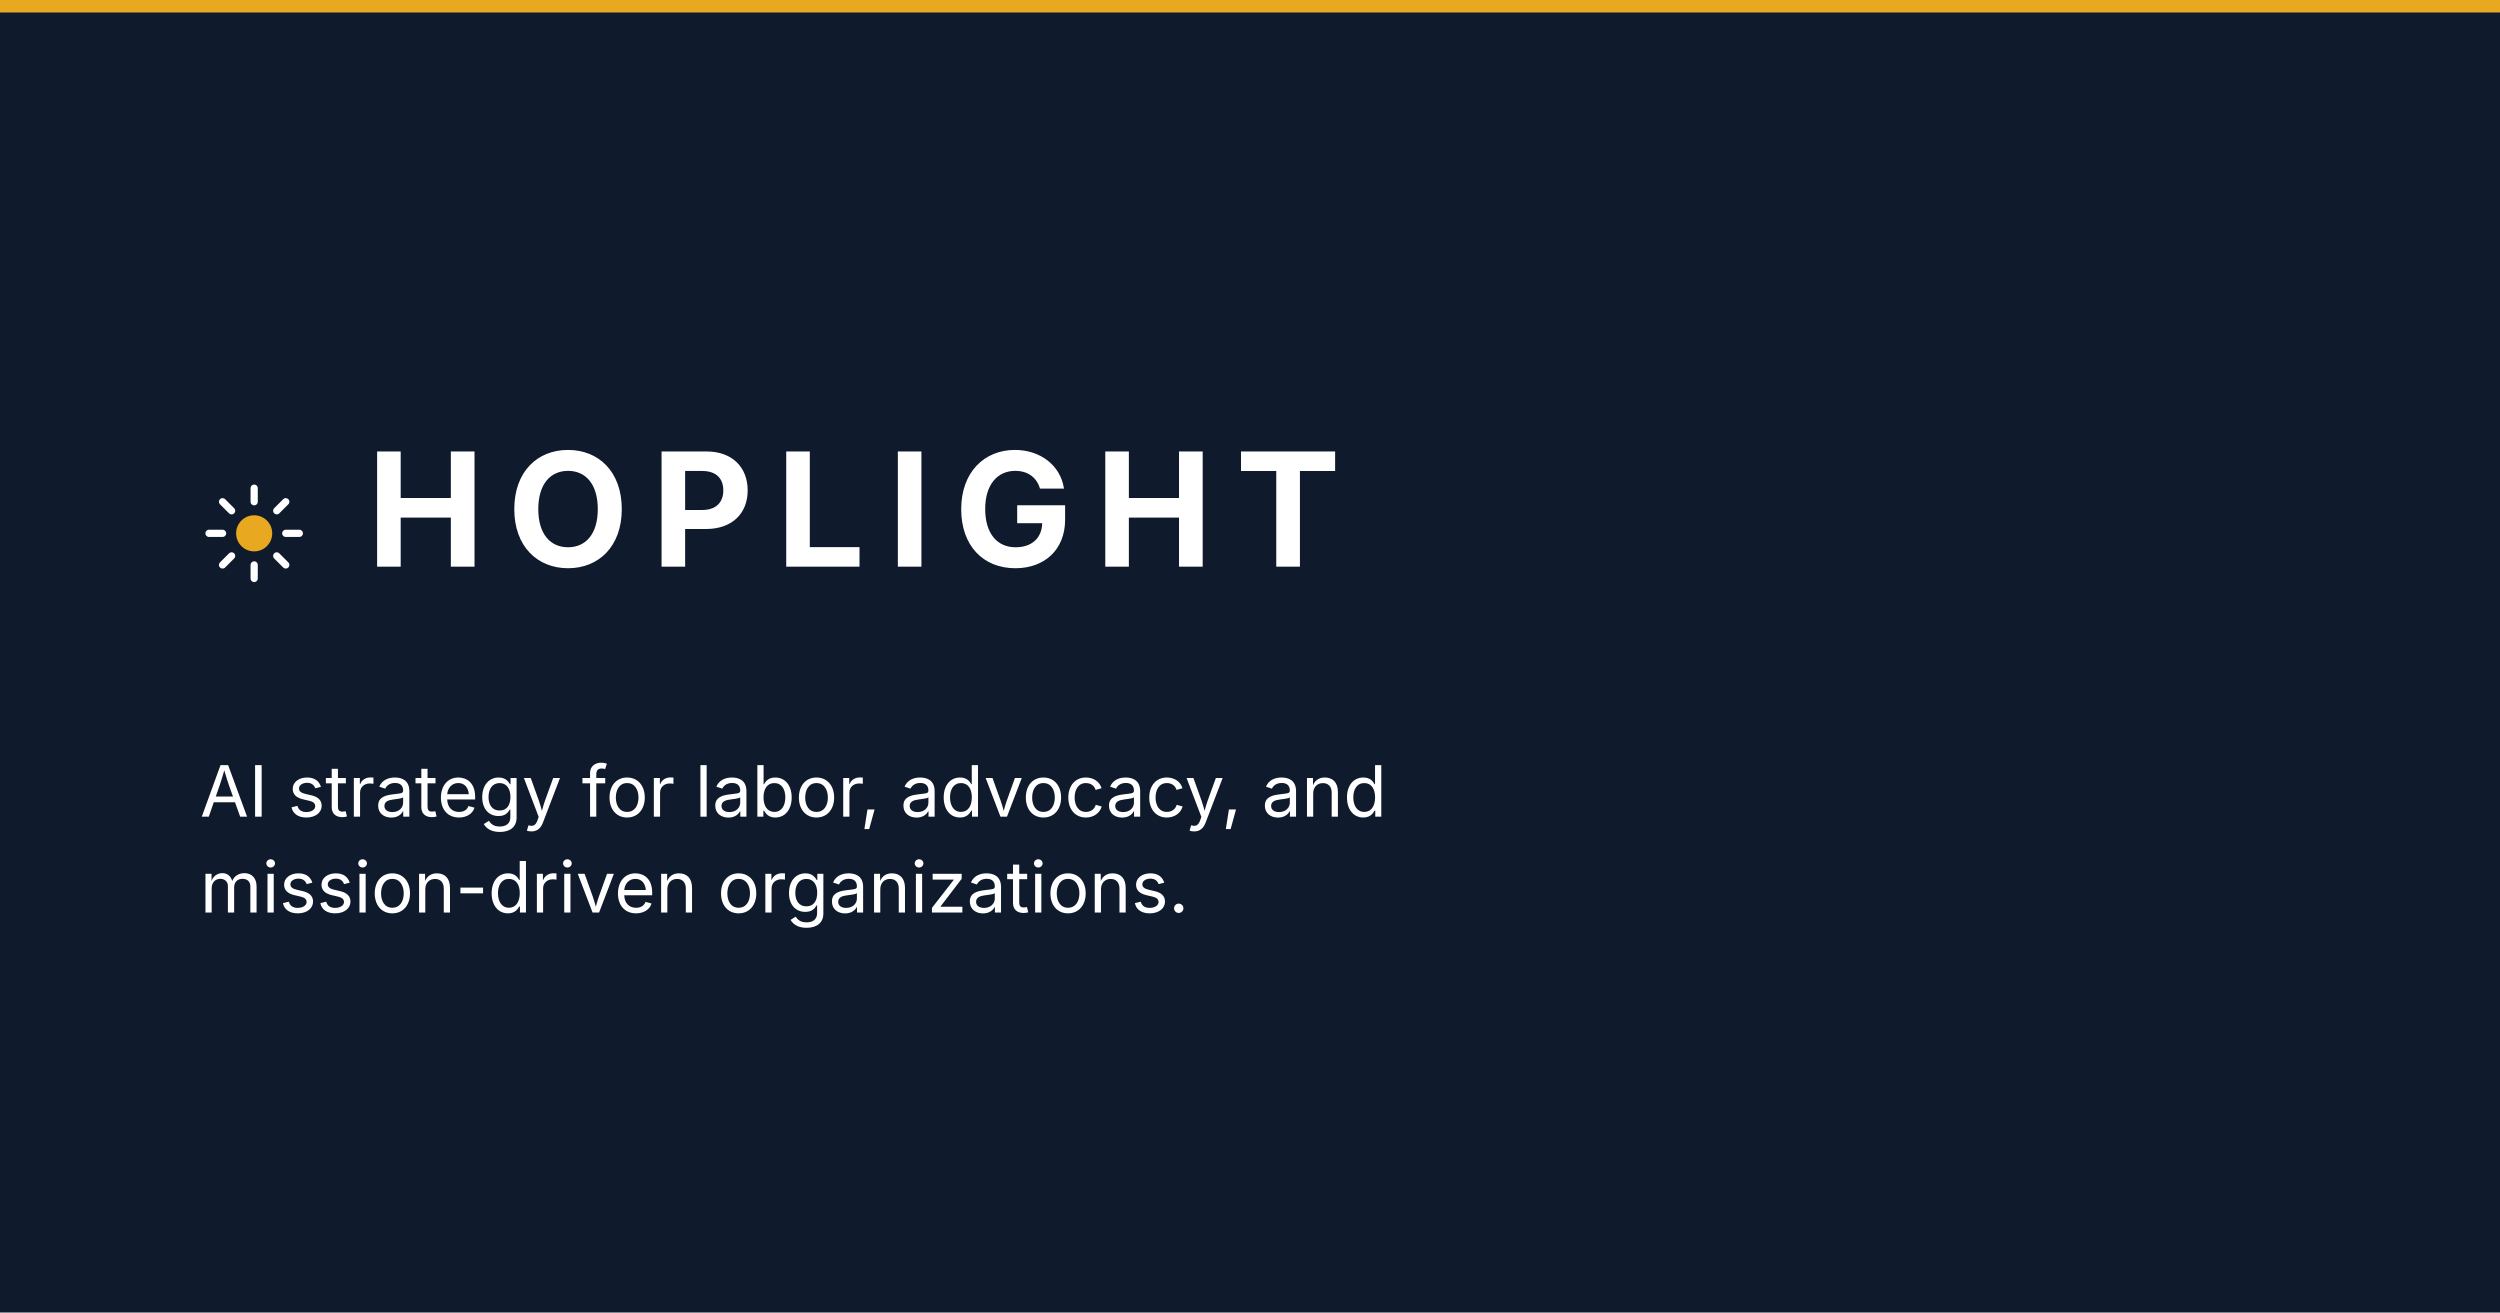
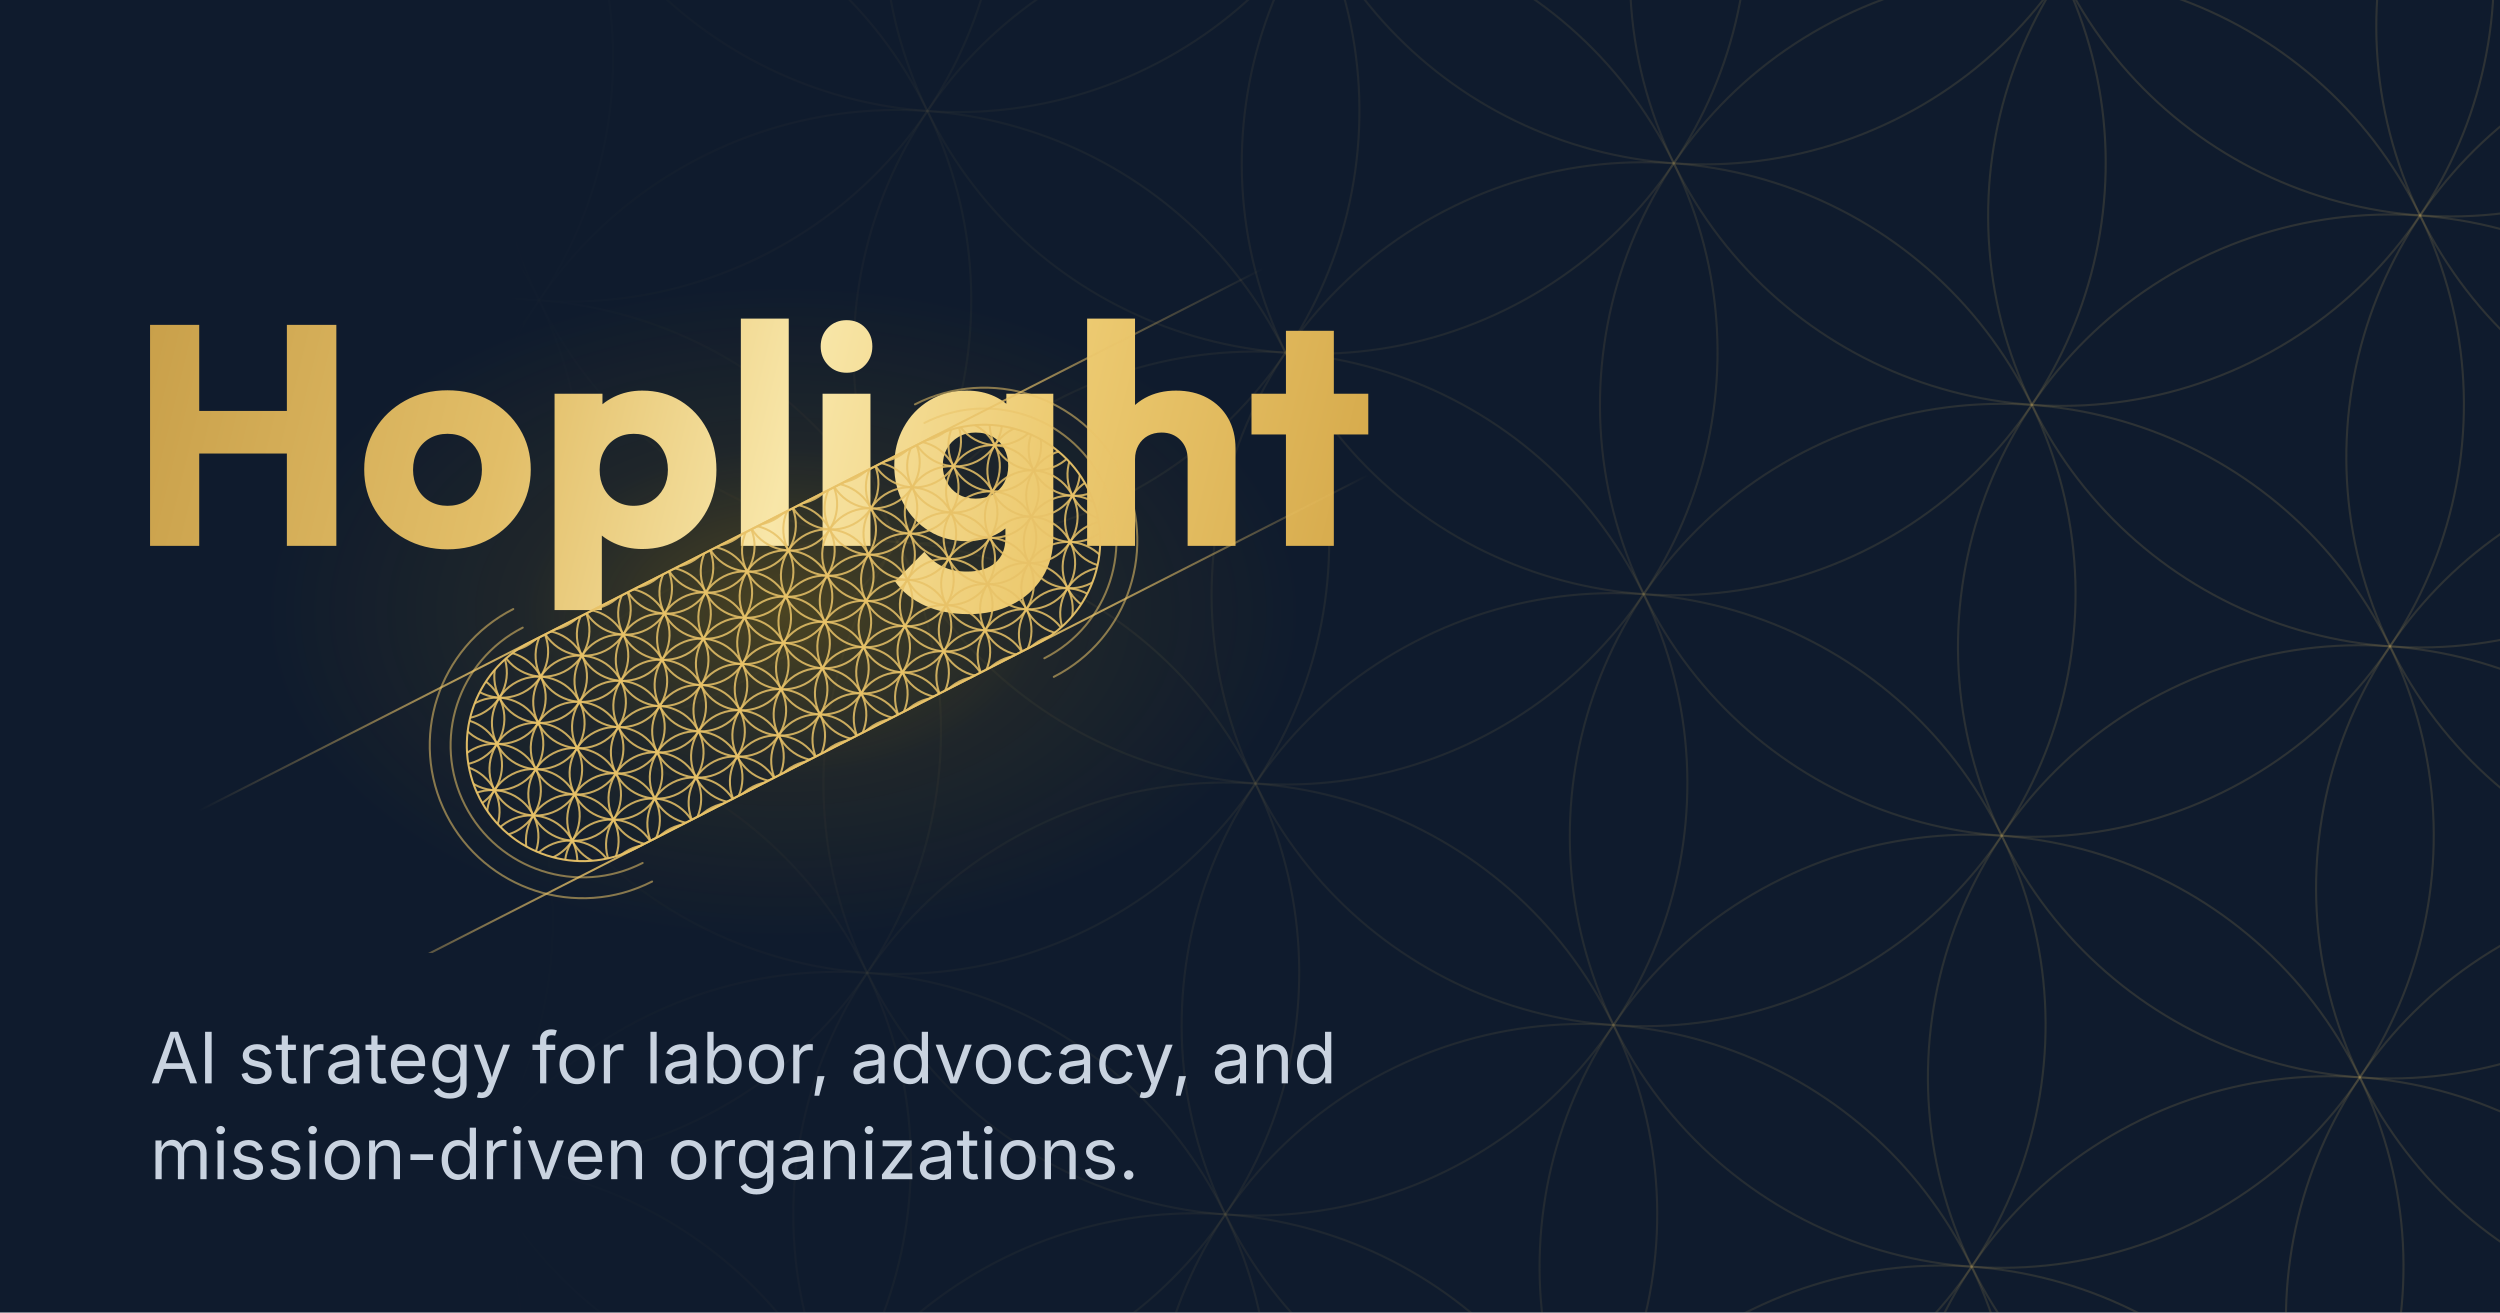
- <svg xmlns="http://www.w3.org/2000/svg" viewBox="0 0 1200 630" role="img" aria-label="Hoplight">
+ <svg xmlns="http://www.w3.org/2000/svg" viewBox="0 0 1200 630" width="1200" height="630" role="img" aria-label="Hoplight: AI strategy for labor, advocacy, and mission-driven organizations.">
+   <defs>
+     <linearGradient id="og-field-fade-g" x1="1" y1="0" x2="0" y2="0">
+       <stop offset="0.15" stop-color="#FFFFFF" />
+       <stop offset="0.8" stop-color="#FFFFFF" stop-opacity="0" />
+     </linearGradient>
+     <mask id="og-field-fade" maskUnits="userSpaceOnUse" x="0" y="0" width="1200" height="630">
+       <rect width="1200" height="630" fill="url(#og-field-fade-g)" />
+     </mask>
+   </defs>
  <rect width="1200" height="630" fill="#0F1B2D" />
-   <rect x="0" y="0" width="1200" height="6" fill="#E8A820" />
-   <g transform="translate(96, 250)">
-     <g transform="translate(0,-20) scale(2.1667)">
-       <circle cx="12" cy="12" r="4" fill="#E8A820" />
-       <path d="M12 2v3M12 19v3M2 12h3M19 12h3M5 5l2 2M17 17l2 2M19 5l-2 2M7 17l-2 2" fill="none" stroke="#FFFFFF" stroke-width="1.6" stroke-linecap="round" />
+   <g fill="none" stroke="rgba(232,194,104,0.14)" stroke-width="1" mask="url(#og-field-fade)">
+     <g transform="translate(602.6 376.1) rotate(-26)">
+       <circle cx="-1451.3" cy="-1436.4" r="207.3" />
+       <circle cx="-1244.0" cy="-1436.4" r="207.3" />
+       <circle cx="-1036.7" cy="-1436.4" r="207.3" />
+       <circle cx="-829.3" cy="-1436.4" r="207.3" />
+       <circle cx="-622.0" cy="-1436.4" r="207.3" />
+       <circle cx="-414.7" cy="-1436.4" r="207.3" />
+       <circle cx="-207.3" cy="-1436.4" r="207.3" />
+       <circle cx="0.0" cy="-1436.4" r="207.3" />
+       <circle cx="207.3" cy="-1436.4" r="207.3" />
+       <circle cx="414.7" cy="-1436.4" r="207.3" />
+       <circle cx="622.0" cy="-1436.4" r="207.3" />
+       <circle cx="829.3" cy="-1436.4" r="207.3" />
+       <circle cx="1036.7" cy="-1436.4" r="207.3" />
+       <circle cx="1244.0" cy="-1436.4" r="207.3" />
+       <circle cx="1451.3" cy="-1436.4" r="207.3" />
+       <circle cx="-1347.7" cy="-1256.9" r="207.3" />
+       <circle cx="-1140.3" cy="-1256.9" r="207.3" />
+       <circle cx="-933.0" cy="-1256.9" r="207.3" />
+       <circle cx="-725.7" cy="-1256.9" r="207.3" />
+       <circle cx="-518.3" cy="-1256.9" r="207.3" />
+       <circle cx="-311.0" cy="-1256.9" r="207.3" />
+       <circle cx="-103.7" cy="-1256.9" r="207.3" />
+       <circle cx="103.7" cy="-1256.9" r="207.3" />
+       <circle cx="311.0" cy="-1256.9" r="207.3" />
+       <circle cx="518.3" cy="-1256.9" r="207.3" />
+       <circle cx="725.7" cy="-1256.9" r="207.3" />
+       <circle cx="933.0" cy="-1256.9" r="207.3" />
+       <circle cx="1140.3" cy="-1256.9" r="207.3" />
+       <circle cx="1347.7" cy="-1256.9" r="207.3" />
+       <circle cx="1555.0" cy="-1256.9" r="207.3" />
+       <circle cx="-1451.3" cy="-1077.3" r="207.3" />
+       <circle cx="-1244.0" cy="-1077.3" r="207.3" />
+       <circle cx="-1036.7" cy="-1077.3" r="207.3" />
+       <circle cx="-829.3" cy="-1077.3" r="207.3" />
+       <circle cx="-622.0" cy="-1077.3" r="207.3" />
+       <circle cx="-414.7" cy="-1077.3" r="207.3" />
+       <circle cx="-207.3" cy="-1077.3" r="207.3" />
+       <circle cx="0.0" cy="-1077.3" r="207.3" />
+       <circle cx="207.3" cy="-1077.3" r="207.3" />
+       <circle cx="414.7" cy="-1077.3" r="207.3" />
+       <circle cx="622.0" cy="-1077.3" r="207.3" />
+       <circle cx="829.3" cy="-1077.3" r="207.3" />
+       <circle cx="1036.7" cy="-1077.3" r="207.3" />
+       <circle cx="1244.0" cy="-1077.3" r="207.3" />
+       <circle cx="1451.3" cy="-1077.3" r="207.3" />
+       <circle cx="-1347.7" cy="-897.8" r="207.3" />
+       <circle cx="-1140.3" cy="-897.8" r="207.3" />
+       <circle cx="-933.0" cy="-897.8" r="207.3" />
+       <circle cx="-725.7" cy="-897.8" r="207.3" />
+       <circle cx="-518.3" cy="-897.8" r="207.3" />
+       <circle cx="-311.0" cy="-897.8" r="207.3" />
+       <circle cx="-103.7" cy="-897.8" r="207.3" />
+       <circle cx="103.7" cy="-897.8" r="207.3" />
+       <circle cx="311.0" cy="-897.8" r="207.3" />
+       <circle cx="518.3" cy="-897.8" r="207.3" />
+       <circle cx="725.7" cy="-897.8" r="207.3" />
+       <circle cx="933.0" cy="-897.8" r="207.3" />
+       <circle cx="1140.3" cy="-897.8" r="207.3" />
+       <circle cx="1347.7" cy="-897.8" r="207.3" />
+       <circle cx="1555.0" cy="-897.8" r="207.3" />
+       <circle cx="-1451.3" cy="-718.2" r="207.3" />
+       <circle cx="-1244.0" cy="-718.2" r="207.3" />
+       <circle cx="-1036.7" cy="-718.2" r="207.3" />
+       <circle cx="-829.3" cy="-718.2" r="207.3" />
+       <circle cx="-622.0" cy="-718.2" r="207.3" />
+       <circle cx="-414.7" cy="-718.2" r="207.3" />
+       <circle cx="-207.3" cy="-718.2" r="207.3" />
+       <circle cx="0.0" cy="-718.2" r="207.3" />
+       <circle cx="207.3" cy="-718.2" r="207.3" />
+       <circle cx="414.7" cy="-718.2" r="207.3" />
+       <circle cx="622.0" cy="-718.2" r="207.3" />
+       <circle cx="829.3" cy="-718.2" r="207.3" />
+       <circle cx="1036.7" cy="-718.2" r="207.3" />
+       <circle cx="1244.0" cy="-718.2" r="207.3" />
+       <circle cx="1451.3" cy="-718.2" r="207.3" />
+       <circle cx="-1347.7" cy="-538.7" r="207.3" />
+       <circle cx="-1140.3" cy="-538.7" r="207.3" />
+       <circle cx="-933.0" cy="-538.7" r="207.3" />
+       <circle cx="-725.7" cy="-538.7" r="207.3" />
+       <circle cx="-518.3" cy="-538.7" r="207.3" />
+       <circle cx="-311.0" cy="-538.7" r="207.3" />
+       <circle cx="-103.7" cy="-538.7" r="207.3" />
+       <circle cx="103.7" cy="-538.7" r="207.3" />
+       <circle cx="311.0" cy="-538.7" r="207.3" />
+       <circle cx="518.3" cy="-538.7" r="207.3" />
+       <circle cx="725.7" cy="-538.7" r="207.3" />
+       <circle cx="933.0" cy="-538.7" r="207.3" />
+       <circle cx="1140.3" cy="-538.7" r="207.3" />
+       <circle cx="1347.7" cy="-538.7" r="207.3" />
+       <circle cx="1555.0" cy="-538.7" r="207.3" />
+       <circle cx="-1451.3" cy="-359.1" r="207.3" />
+       <circle cx="-1244.0" cy="-359.1" r="207.3" />
+       <circle cx="-1036.7" cy="-359.1" r="207.3" />
+       <circle cx="-829.3" cy="-359.1" r="207.3" />
+       <circle cx="-622.0" cy="-359.1" r="207.3" />
+       <circle cx="-414.7" cy="-359.1" r="207.3" />
+       <circle cx="-207.3" cy="-359.1" r="207.3" />
+       <circle cx="0.0" cy="-359.1" r="207.3" />
+       <circle cx="207.3" cy="-359.1" r="207.3" />
+       <circle cx="414.7" cy="-359.1" r="207.3" />
+       <circle cx="622.0" cy="-359.1" r="207.3" />
+       <circle cx="829.3" cy="-359.1" r="207.3" />
+       <circle cx="1036.7" cy="-359.1" r="207.3" />
+       <circle cx="1244.0" cy="-359.1" r="207.3" />
+       <circle cx="1451.3" cy="-359.1" r="207.3" />
+       <circle cx="-1347.7" cy="-179.6" r="207.3" />
+       <circle cx="-1140.3" cy="-179.6" r="207.3" />
+       <circle cx="-933.0" cy="-179.6" r="207.3" />
+       <circle cx="-725.7" cy="-179.6" r="207.3" />
+       <circle cx="-518.3" cy="-179.6" r="207.3" />
+       <circle cx="-311.0" cy="-179.6" r="207.3" />
+       <circle cx="-103.7" cy="-179.6" r="207.3" />
+       <circle cx="103.7" cy="-179.6" r="207.3" />
+       <circle cx="311.0" cy="-179.6" r="207.3" />
+       <circle cx="518.3" cy="-179.6" r="207.3" />
+       <circle cx="725.7" cy="-179.6" r="207.3" />
+       <circle cx="933.0" cy="-179.6" r="207.3" />
+       <circle cx="1140.3" cy="-179.6" r="207.3" />
+       <circle cx="1347.7" cy="-179.6" r="207.3" />
+       <circle cx="1555.0" cy="-179.6" r="207.3" />
+       <circle cx="-1451.3" cy="0.0" r="207.3" />
+       <circle cx="-1244.0" cy="0.0" r="207.3" />
+       <circle cx="-1036.7" cy="0.0" r="207.3" />
+       <circle cx="-829.3" cy="0.0" r="207.3" />
+       <circle cx="-622.0" cy="0.0" r="207.3" />
+       <circle cx="-414.7" cy="0.0" r="207.3" />
+       <circle cx="-207.3" cy="0.0" r="207.3" />
+       <circle cx="0.0" cy="0.0" r="207.3" />
+       <circle cx="207.3" cy="0.0" r="207.3" />
+       <circle cx="414.7" cy="0.0" r="207.3" />
+       <circle cx="622.0" cy="0.0" r="207.3" />
+       <circle cx="829.3" cy="0.0" r="207.3" />
+       <circle cx="1036.7" cy="0.0" r="207.3" />
+       <circle cx="1244.0" cy="0.0" r="207.3" />
+       <circle cx="1451.3" cy="0.0" r="207.3" />
+       <circle cx="-1347.7" cy="179.6" r="207.3" />
+       <circle cx="-1140.3" cy="179.6" r="207.3" />
+       <circle cx="-933.0" cy="179.6" r="207.3" />
+       <circle cx="-725.7" cy="179.6" r="207.3" />
+       <circle cx="-518.3" cy="179.6" r="207.3" />
+       <circle cx="-311.0" cy="179.6" r="207.3" />
+       <circle cx="-103.7" cy="179.6" r="207.3" />
+       <circle cx="103.7" cy="179.6" r="207.3" />
+       <circle cx="311.0" cy="179.6" r="207.3" />
+       <circle cx="518.3" cy="179.6" r="207.3" />
+       <circle cx="725.7" cy="179.6" r="207.3" />
+       <circle cx="933.0" cy="179.6" r="207.3" />
+       <circle cx="1140.3" cy="179.6" r="207.3" />
+       <circle cx="1347.7" cy="179.6" r="207.3" />
+       <circle cx="1555.0" cy="179.6" r="207.3" />
+       <circle cx="-1451.3" cy="359.1" r="207.3" />
+       <circle cx="-1244.0" cy="359.1" r="207.3" />
+       <circle cx="-1036.7" cy="359.1" r="207.3" />
+       <circle cx="-829.3" cy="359.1" r="207.3" />
+       <circle cx="-622.0" cy="359.1" r="207.3" />
+       <circle cx="-414.7" cy="359.1" r="207.3" />
+       <circle cx="-207.3" cy="359.1" r="207.3" />
+       <circle cx="0.0" cy="359.1" r="207.3" />
+       <circle cx="207.3" cy="359.1" r="207.3" />
+       <circle cx="414.7" cy="359.1" r="207.3" />
+       <circle cx="622.0" cy="359.1" r="207.3" />
+       <circle cx="829.3" cy="359.1" r="207.3" />
+       <circle cx="1036.7" cy="359.1" r="207.3" />
+       <circle cx="1244.0" cy="359.1" r="207.3" />
+       <circle cx="1451.3" cy="359.1" r="207.3" />
+       <circle cx="-1347.7" cy="538.7" r="207.3" />
+       <circle cx="-1140.3" cy="538.7" r="207.3" />
+       <circle cx="-933.0" cy="538.7" r="207.3" />
+       <circle cx="-725.7" cy="538.7" r="207.3" />
+       <circle cx="-518.3" cy="538.7" r="207.3" />
+       <circle cx="-311.0" cy="538.7" r="207.3" />
+       <circle cx="-103.7" cy="538.7" r="207.3" />
+       <circle cx="103.7" cy="538.7" r="207.3" />
+       <circle cx="311.0" cy="538.7" r="207.3" />
+       <circle cx="518.3" cy="538.7" r="207.3" />
+       <circle cx="725.7" cy="538.7" r="207.3" />
+       <circle cx="933.0" cy="538.7" r="207.3" />
+       <circle cx="1140.3" cy="538.7" r="207.3" />
+       <circle cx="1347.7" cy="538.7" r="207.3" />
+       <circle cx="1555.0" cy="538.7" r="207.3" />
+       <circle cx="-1451.3" cy="718.2" r="207.3" />
+       <circle cx="-1244.0" cy="718.2" r="207.3" />
+       <circle cx="-1036.7" cy="718.2" r="207.3" />
+       <circle cx="-829.3" cy="718.2" r="207.3" />
+       <circle cx="-622.0" cy="718.2" r="207.3" />
+       <circle cx="-414.7" cy="718.2" r="207.3" />
+       <circle cx="-207.3" cy="718.2" r="207.3" />
+       <circle cx="0.0" cy="718.2" r="207.3" />
+       <circle cx="207.3" cy="718.2" r="207.3" />
+       <circle cx="414.7" cy="718.2" r="207.3" />
+       <circle cx="622.0" cy="718.2" r="207.3" />
+       <circle cx="829.3" cy="718.2" r="207.3" />
+       <circle cx="1036.7" cy="718.2" r="207.3" />
+       <circle cx="1244.0" cy="718.2" r="207.3" />
+       <circle cx="1451.3" cy="718.2" r="207.3" />
+       <circle cx="-1347.7" cy="897.8" r="207.3" />
+       <circle cx="-1140.3" cy="897.8" r="207.3" />
+       <circle cx="-933.0" cy="897.8" r="207.3" />
+       <circle cx="-725.7" cy="897.8" r="207.3" />
+       <circle cx="-518.3" cy="897.8" r="207.3" />
+       <circle cx="-311.0" cy="897.8" r="207.3" />
+       <circle cx="-103.7" cy="897.8" r="207.3" />
+       <circle cx="103.7" cy="897.8" r="207.3" />
+       <circle cx="311.0" cy="897.8" r="207.3" />
+       <circle cx="518.3" cy="897.8" r="207.3" />
+       <circle cx="725.7" cy="897.8" r="207.3" />
+       <circle cx="933.0" cy="897.8" r="207.3" />
+       <circle cx="1140.3" cy="897.8" r="207.3" />
+       <circle cx="1347.7" cy="897.8" r="207.3" />
+       <circle cx="1555.0" cy="897.8" r="207.3" />
+       <circle cx="-1451.3" cy="1077.3" r="207.3" />
+       <circle cx="-1244.0" cy="1077.3" r="207.3" />
+       <circle cx="-1036.7" cy="1077.3" r="207.3" />
+       <circle cx="-829.3" cy="1077.3" r="207.3" />
+       <circle cx="-622.0" cy="1077.3" r="207.3" />
+       <circle cx="-414.7" cy="1077.3" r="207.3" />
+       <circle cx="-207.3" cy="1077.3" r="207.3" />
+       <circle cx="0.0" cy="1077.3" r="207.3" />
+       <circle cx="207.3" cy="1077.3" r="207.3" />
+       <circle cx="414.7" cy="1077.3" r="207.3" />
+       <circle cx="622.0" cy="1077.3" r="207.3" />
+       <circle cx="829.3" cy="1077.3" r="207.3" />
+       <circle cx="1036.7" cy="1077.3" r="207.3" />
+       <circle cx="1244.0" cy="1077.3" r="207.3" />
+       <circle cx="1451.3" cy="1077.3" r="207.3" />
+       <circle cx="-1347.7" cy="1256.9" r="207.3" />
+       <circle cx="-1140.3" cy="1256.9" r="207.3" />
+       <circle cx="-933.0" cy="1256.9" r="207.3" />
+       <circle cx="-725.7" cy="1256.9" r="207.3" />
+       <circle cx="-518.3" cy="1256.9" r="207.3" />
+       <circle cx="-311.0" cy="1256.9" r="207.3" />
+       <circle cx="-103.7" cy="1256.9" r="207.3" />
+       <circle cx="103.7" cy="1256.9" r="207.3" />
+       <circle cx="311.0" cy="1256.9" r="207.3" />
+       <circle cx="518.3" cy="1256.9" r="207.3" />
+       <circle cx="725.7" cy="1256.9" r="207.3" />
+       <circle cx="933.0" cy="1256.9" r="207.3" />
+       <circle cx="1140.3" cy="1256.9" r="207.3" />
+       <circle cx="1347.7" cy="1256.9" r="207.3" />
+       <circle cx="1555.0" cy="1256.9" r="207.3" />
+       <circle cx="-1451.3" cy="1436.4" r="207.3" />
+       <circle cx="-1244.0" cy="1436.4" r="207.3" />
+       <circle cx="-1036.7" cy="1436.4" r="207.3" />
+       <circle cx="-829.3" cy="1436.4" r="207.3" />
+       <circle cx="-622.0" cy="1436.4" r="207.3" />
+       <circle cx="-414.7" cy="1436.4" r="207.3" />
+       <circle cx="-207.3" cy="1436.4" r="207.3" />
+       <circle cx="0.0" cy="1436.4" r="207.3" />
+       <circle cx="207.3" cy="1436.4" r="207.3" />
+       <circle cx="414.7" cy="1436.4" r="207.3" />
+       <circle cx="622.0" cy="1436.4" r="207.3" />
+       <circle cx="829.3" cy="1436.4" r="207.3" />
+       <circle cx="1036.7" cy="1436.4" r="207.3" />
+       <circle cx="1244.0" cy="1436.4" r="207.3" />
+       <circle cx="1451.3" cy="1436.4" r="207.3" />
    </g>
-     <text x="80" y="22" font-family="Inter, sans-serif" font-size="76" font-weight="700" letter-spacing="10.6" fill="#FFFFFF">HOPLIGHT</text>
  </g>
-   <text x="96" y="392" font-family="Inter, sans-serif" font-size="34" font-weight="400" fill="#FFFFFF">AI strategy for labor, advocacy, and</text>
-   <text x="96" y="438" font-family="Inter, sans-serif" font-size="34" font-weight="400" fill="#FFFFFF">mission-driven organizations.</text>
+   <svg x="4.4" y="36.6" width="720" height="420.8" viewBox="-76.4 -300 958.2 560" role="img" aria-label="Hoplight">
+     <defs>
+       <linearGradient id="bw" gradientUnits="userSpaceOnUse" x1="13.6" y1="-145.2" x2="791.8" y2="43.6">
+         <stop offset="0" stop-color="#C9A04A" />
+         <stop offset=".3" stop-color="#E2BE68" />
+         <stop offset=".52" stop-color="#F8E6A8" />
+         <stop offset=".72" stop-color="#EDCB72" />
+         <stop offset="1" stop-color="#D4A748" />
+       </linearGradient>
+       <radialGradient id="bg" cx=".5" cy=".5" r=".5">
+         <stop offset="0" stop-color="#F6B700" stop-opacity=".26" />
+         <stop offset=".5" stop-color="#F6B700" stop-opacity=".07" />
+         <stop offset="1" stop-color="#F6B700" stop-opacity="0" />
+       </radialGradient>
+       <clipPath id="bc">
+         <rect x="-218" y="-74" width="436" height="148" rx="74" />
+       </clipPath>
+       <linearGradient id="bf" gradientUnits="userSpaceOnUse" x1="-381.5" y1="0" x2="381.5" y2="0">
+         <stop offset="0" stop-color="#E8C268" stop-opacity="0" />
+         <stop offset=".28" stop-color="#E8C268" stop-opacity=".85" />
+         <stop offset=".72" stop-color="#E8C268" stop-opacity=".85" />
+         <stop offset="1" stop-color="#E8C268" stop-opacity="0" />
+       </linearGradient>
+     </defs>
+     <ellipse cx="418.264" cy="42" rx="330" ry="210" fill="url(#bg)" />
+     <path d="M13.60 0.00L13.60 -141.20L45.00 -141.20L45.00 0.00ZM101.00 0.00L101.00 -141.20L132.60 -141.20L132.60 0.00ZM32.40 -59.00L32.40 -86.20L111.40 -86.20L111.40 -59.00ZM203.60 2.20Q188.60 2.20 176.50 -4.50Q164.40 -11.20 157.40 -22.80Q150.40 -34.40 150.40 -48.80Q150.40 -63.20 157.40 -74.60Q164.40 -86.00 176.40 -92.70Q188.40 -99.40 203.60 -99.40Q218.80 -99.40 230.80 -92.80Q242.80 -86.20 249.80 -74.70Q256.80 -63.20 256.80 -48.80Q256.80 -34.40 249.80 -22.80Q242.80 -11.20 230.80 -4.50Q218.80 2.20 203.60 2.20ZM203.60 -25.60Q210.20 -25.60 215.20 -28.50Q220.20 -31.40 222.90 -36.70Q225.60 -42.00 225.60 -48.80Q225.60 -55.60 222.80 -60.70Q220.00 -65.80 215.10 -68.70Q210.20 -71.60 203.60 -71.60Q197.20 -71.60 192.20 -68.70Q187.20 -65.80 184.40 -60.60Q181.60 -55.40 181.60 -48.60Q181.60 -42.00 184.40 -36.70Q187.20 -31.40 192.20 -28.50Q197.20 -25.60 203.60 -25.60ZM328.00 2.00Q318.20 2.00 310.00 -1.80Q301.80 -5.60 296.60 -12.30Q291.40 -19.00 290.60 -27.60L290.60 -68.60Q291.40 -77.20 296.60 -84.20Q301.80 -91.20 310.00 -95.20Q318.20 -99.20 328.00 -99.20Q341.80 -99.20 352.50 -92.60Q363.20 -86.00 369.30 -74.60Q375.40 -63.20 375.40 -48.60Q375.40 -34.00 369.30 -22.60Q363.20 -11.20 352.50 -4.60Q341.80 2.00 328.00 2.00ZM272.00 41.00L272.00 -97.20L302.60 -97.20L302.60 -72.20L297.60 -48.60L302.20 -25.00L302.20 41.00ZM322.40 -25.60Q329.00 -25.60 333.90 -28.60Q338.80 -31.60 341.60 -36.80Q344.40 -42.00 344.40 -48.60Q344.40 -55.40 341.60 -60.60Q338.80 -65.80 333.90 -68.70Q329.00 -71.60 322.60 -71.60Q316.20 -71.60 311.30 -68.70Q306.40 -65.80 303.60 -60.60Q300.80 -55.40 300.80 -48.60Q300.80 -42.00 303.50 -36.80Q306.20 -31.60 311.20 -28.60Q316.20 -25.60 322.40 -25.60ZM391.00 0.00L391.00 -145.20L421.60 -145.20L421.60 0.00ZM443.20 0.00L443.20 -97.20L473.80 -97.20L473.80 0.00ZM458.60 -110.60Q451.40 -110.60 446.70 -115.50Q442.00 -120.40 442.00 -127.40Q442.00 -134.60 446.70 -139.40Q451.40 -144.20 458.60 -144.20Q465.80 -144.20 470.40 -139.40Q475.00 -134.60 475.00 -127.40Q475.00 -120.40 470.40 -115.50Q465.80 -110.60 458.60 -110.60ZM536.60 43.60Q520.60 43.60 508.50 38.10Q496.40 32.60 489.40 22.60L508.20 3.80Q513.40 10.00 519.90 13.20Q526.40 16.40 535.60 16.40Q547.00 16.40 553.50 10.80Q560.00 5.20 560.00 -5.00L560.00 -29.80L565.20 -51.00L560.60 -72.20L560.60 -97.20L590.60 -97.20L590.60 -5.80Q590.60 9.20 583.60 20.20Q576.60 31.20 564.40 37.40Q552.20 43.60 536.60 43.60ZM535.20 -3.00Q521.80 -3.00 511.40 -9.40Q501.00 -15.80 495.00 -26.80Q489.00 -37.80 489.00 -51.20Q489.00 -64.80 495.00 -75.70Q501.00 -86.60 511.40 -92.90Q521.80 -99.20 535.20 -99.20Q545.20 -99.20 553.10 -95.50Q561.00 -91.80 565.90 -85.10Q570.80 -78.40 571.40 -69.60L571.40 -32.60Q570.80 -24.00 565.90 -17.30Q561.00 -10.60 553.00 -6.80Q545.00 -3.00 535.20 -3.00ZM541.00 -30.20Q547.40 -30.20 552.10 -33.00Q556.80 -35.80 559.30 -40.50Q561.80 -45.20 561.80 -51.20Q561.80 -57.20 559.30 -62.00Q556.80 -66.80 552.10 -69.60Q547.40 -72.40 541.00 -72.40Q534.80 -72.40 530.00 -69.60Q525.20 -66.80 522.60 -62.00Q520.00 -57.20 520.00 -51.20Q520.00 -45.60 522.60 -40.70Q525.20 -35.80 529.90 -33.00Q534.60 -30.20 541.00 -30.20ZM676.40 0.00L676.40 -55.40Q676.40 -63.00 671.70 -67.70Q667.00 -72.40 659.80 -72.40Q654.80 -72.40 651.00 -70.30Q647.20 -68.20 645.00 -64.30Q642.80 -60.40 642.80 -55.40L631.00 -61.20Q631.00 -72.60 635.80 -81.20Q640.60 -89.80 649.20 -94.50Q657.80 -99.20 669.00 -99.20Q680.40 -99.20 689.00 -94.50Q697.60 -89.80 702.30 -81.50Q707.00 -73.20 707.00 -62.20L707.00 0.00ZM612.20 0.00L612.20 -145.20L642.80 -145.20L642.80 0.00ZM739.20 0.00L739.20 -137.40L769.80 -137.40L769.80 0.00ZM717.20 -71.20L717.20 -97.20L791.80 -97.20L791.80 -71.20Z" fill="url(#bw)" />
+     <g transform="translate(418.264 62) rotate(-27)" fill="none" stroke="#E8C268" stroke-width="1.3" stroke-linecap="round">
+       <line x1="-381.5" y1="-74" x2="381.5" y2="-74" stroke="url(#bf)" />
+       <line x1="-381.5" y1="74" x2="381.5" y2="74" stroke="url(#bf)" />
+       <g clip-path="url(#bc)" stroke-opacity=".85">
+         <circle cx="-236.8" cy="-102.5" r="29.60" />
+         <circle cx="-207.2" cy="-102.5" r="29.60" />
+         <circle cx="-177.6" cy="-102.5" r="29.60" />
+         <circle cx="-148.0" cy="-102.5" r="29.60" />
+         <circle cx="-118.4" cy="-102.5" r="29.60" />
+         <circle cx="-88.8" cy="-102.5" r="29.60" />
+         <circle cx="-59.2" cy="-102.5" r="29.60" />
+         <circle cx="-29.6" cy="-102.5" r="29.60" />
+         <circle cx="0.0" cy="-102.5" r="29.60" />
+         <circle cx="29.6" cy="-102.5" r="29.60" />
+         <circle cx="59.2" cy="-102.5" r="29.60" />
+         <circle cx="88.8" cy="-102.5" r="29.60" />
+         <circle cx="118.4" cy="-102.5" r="29.60" />
+         <circle cx="148.0" cy="-102.5" r="29.60" />
+         <circle cx="177.6" cy="-102.5" r="29.60" />
+         <circle cx="207.2" cy="-102.5" r="29.60" />
+         <circle cx="236.8" cy="-102.5" r="29.60" />
+         <circle cx="-222.0" cy="-76.9" r="29.60" />
+         <circle cx="-192.4" cy="-76.9" r="29.60" />
+         <circle cx="-162.8" cy="-76.9" r="29.60" />
+         <circle cx="-133.2" cy="-76.9" r="29.60" />
+         <circle cx="-103.6" cy="-76.9" r="29.60" />
+         <circle cx="-74.0" cy="-76.9" r="29.60" />
+         <circle cx="-44.4" cy="-76.9" r="29.60" />
+         <circle cx="-14.8" cy="-76.9" r="29.60" />
+         <circle cx="14.8" cy="-76.9" r="29.60" />
+         <circle cx="44.4" cy="-76.9" r="29.60" />
+         <circle cx="74.0" cy="-76.9" r="29.60" />
+         <circle cx="103.6" cy="-76.9" r="29.60" />
+         <circle cx="133.2" cy="-76.9" r="29.60" />
+         <circle cx="162.8" cy="-76.9" r="29.60" />
+         <circle cx="192.4" cy="-76.9" r="29.60" />
+         <circle cx="222.0" cy="-76.9" r="29.60" />
+         <circle cx="-236.8" cy="-51.3" r="29.60" />
+         <circle cx="-207.2" cy="-51.3" r="29.60" />
+         <circle cx="-177.6" cy="-51.3" r="29.60" />
+         <circle cx="-148.0" cy="-51.3" r="29.60" />
+         <circle cx="-118.4" cy="-51.3" r="29.60" />
+         <circle cx="-88.8" cy="-51.3" r="29.60" />
+         <circle cx="-59.2" cy="-51.3" r="29.60" />
+         <circle cx="-29.6" cy="-51.3" r="29.60" />
+         <circle cx="0.0" cy="-51.3" r="29.60" />
+         <circle cx="29.6" cy="-51.3" r="29.60" />
+         <circle cx="59.2" cy="-51.3" r="29.60" />
+         <circle cx="88.8" cy="-51.3" r="29.60" />
+         <circle cx="118.4" cy="-51.3" r="29.60" />
+         <circle cx="148.0" cy="-51.3" r="29.60" />
+         <circle cx="177.6" cy="-51.3" r="29.60" />
+         <circle cx="207.2" cy="-51.3" r="29.60" />
+         <circle cx="236.8" cy="-51.3" r="29.60" />
+         <circle cx="-222.0" cy="-25.6" r="29.60" />
+         <circle cx="-192.4" cy="-25.6" r="29.60" />
+         <circle cx="-162.8" cy="-25.6" r="29.60" />
+         <circle cx="-133.2" cy="-25.6" r="29.60" />
+         <circle cx="-103.6" cy="-25.6" r="29.60" />
+         <circle cx="-74.0" cy="-25.6" r="29.60" />
+         <circle cx="-44.4" cy="-25.6" r="29.60" />
+         <circle cx="-14.8" cy="-25.6" r="29.60" />
+         <circle cx="14.8" cy="-25.6" r="29.60" />
+         <circle cx="44.4" cy="-25.6" r="29.60" />
+         <circle cx="74.0" cy="-25.6" r="29.60" />
+         <circle cx="103.6" cy="-25.6" r="29.60" />
+         <circle cx="133.2" cy="-25.6" r="29.60" />
+         <circle cx="162.8" cy="-25.6" r="29.60" />
+         <circle cx="192.4" cy="-25.6" r="29.60" />
+         <circle cx="222.0" cy="-25.6" r="29.60" />
+         <circle cx="-236.8" cy="0.0" r="29.60" />
+         <circle cx="-207.2" cy="0.0" r="29.60" />
+         <circle cx="-177.6" cy="0.0" r="29.60" />
+         <circle cx="-148.0" cy="0.0" r="29.60" />
+         <circle cx="-118.4" cy="0.0" r="29.60" />
+         <circle cx="-88.8" cy="0.0" r="29.60" />
+         <circle cx="-59.2" cy="0.0" r="29.60" />
+         <circle cx="-29.6" cy="0.0" r="29.60" />
+         <circle cx="0.0" cy="0.0" r="29.60" />
+         <circle cx="29.6" cy="0.0" r="29.60" />
+         <circle cx="59.2" cy="0.0" r="29.60" />
+         <circle cx="88.8" cy="0.0" r="29.60" />
+         <circle cx="118.4" cy="0.0" r="29.60" />
+         <circle cx="148.0" cy="0.0" r="29.60" />
+         <circle cx="177.6" cy="0.0" r="29.60" />
+         <circle cx="207.2" cy="0.0" r="29.60" />
+         <circle cx="236.8" cy="0.0" r="29.60" />
+         <circle cx="-222.0" cy="25.6" r="29.60" />
+         <circle cx="-192.4" cy="25.6" r="29.60" />
+         <circle cx="-162.8" cy="25.6" r="29.60" />
+         <circle cx="-133.2" cy="25.6" r="29.60" />
+         <circle cx="-103.6" cy="25.6" r="29.60" />
+         <circle cx="-74.0" cy="25.6" r="29.60" />
+         <circle cx="-44.4" cy="25.6" r="29.60" />
+         <circle cx="-14.8" cy="25.6" r="29.60" />
+         <circle cx="14.8" cy="25.6" r="29.60" />
+         <circle cx="44.4" cy="25.6" r="29.60" />
+         <circle cx="74.0" cy="25.6" r="29.60" />
+         <circle cx="103.6" cy="25.6" r="29.60" />
+         <circle cx="133.2" cy="25.6" r="29.60" />
+         <circle cx="162.8" cy="25.6" r="29.60" />
+         <circle cx="192.4" cy="25.6" r="29.60" />
+         <circle cx="222.0" cy="25.6" r="29.60" />
+         <circle cx="-236.8" cy="51.3" r="29.60" />
+         <circle cx="-207.2" cy="51.3" r="29.60" />
+         <circle cx="-177.6" cy="51.3" r="29.60" />
+         <circle cx="-148.0" cy="51.3" r="29.60" />
+         <circle cx="-118.4" cy="51.3" r="29.60" />
+         <circle cx="-88.8" cy="51.3" r="29.60" />
+         <circle cx="-59.2" cy="51.3" r="29.60" />
+         <circle cx="-29.6" cy="51.3" r="29.60" />
+         <circle cx="0.0" cy="51.3" r="29.60" />
+         <circle cx="29.6" cy="51.3" r="29.60" />
+         <circle cx="59.2" cy="51.3" r="29.60" />
+         <circle cx="88.8" cy="51.3" r="29.60" />
+         <circle cx="118.4" cy="51.3" r="29.60" />
+         <circle cx="148.0" cy="51.3" r="29.60" />
+         <circle cx="177.6" cy="51.3" r="29.60" />
+         <circle cx="207.2" cy="51.3" r="29.60" />
+         <circle cx="236.8" cy="51.3" r="29.60" />
+         <circle cx="-222.0" cy="76.9" r="29.60" />
+         <circle cx="-192.4" cy="76.9" r="29.60" />
+         <circle cx="-162.8" cy="76.9" r="29.60" />
+         <circle cx="-133.2" cy="76.9" r="29.60" />
+         <circle cx="-103.6" cy="76.9" r="29.60" />
+         <circle cx="-74.0" cy="76.9" r="29.60" />
+         <circle cx="-44.4" cy="76.9" r="29.60" />
+         <circle cx="-14.8" cy="76.9" r="29.60" />
+         <circle cx="14.8" cy="76.9" r="29.60" />
+         <circle cx="44.4" cy="76.9" r="29.60" />
+         <circle cx="74.0" cy="76.9" r="29.60" />
+         <circle cx="103.6" cy="76.9" r="29.60" />
+         <circle cx="133.2" cy="76.9" r="29.60" />
+         <circle cx="162.8" cy="76.9" r="29.60" />
+         <circle cx="192.4" cy="76.9" r="29.60" />
+         <circle cx="222.0" cy="76.9" r="29.60" />
+         <circle cx="-236.8" cy="102.5" r="29.60" />
+         <circle cx="-207.2" cy="102.5" r="29.60" />
+         <circle cx="-177.6" cy="102.5" r="29.60" />
+         <circle cx="-148.0" cy="102.5" r="29.60" />
+         <circle cx="-118.4" cy="102.5" r="29.60" />
+         <circle cx="-88.8" cy="102.5" r="29.60" />
+         <circle cx="-59.2" cy="102.5" r="29.60" />
+         <circle cx="-29.6" cy="102.5" r="29.60" />
+         <circle cx="0.0" cy="102.5" r="29.60" />
+         <circle cx="29.6" cy="102.5" r="29.60" />
+         <circle cx="59.2" cy="102.5" r="29.60" />
+         <circle cx="88.8" cy="102.5" r="29.60" />
+         <circle cx="118.4" cy="102.5" r="29.60" />
+         <circle cx="148.0" cy="102.5" r="29.60" />
+         <circle cx="177.6" cy="102.5" r="29.60" />
+         <circle cx="207.2" cy="102.5" r="29.60" />
+         <circle cx="236.8" cy="102.5" r="29.60" />
+       </g>
+       <rect x="-218" y="-74" width="436" height="148" rx="74" stroke-opacity=".95" />
+       <g stroke-opacity=".55">
+         <path d="M -144 -84.36 A 84.36 84.36 0 0 0 -144 84.36" />
+         <path d="M 144 -84.36 A 84.36 84.36 0 0 1 144 84.36" />
+         <path d="M -144 -97.68 A 97.68 97.68 0 0 0 -144 97.68" />
+         <path d="M 144 -97.68 A 97.68 97.68 0 0 1 144 97.68" />
+       </g>
+     </g>
+   </svg>
+   <text x="72" y="520" font-family="Inter, sans-serif" font-size="34" font-weight="400" fill="#C9D3E0">AI strategy for labor, advocacy, and</text>
+   <text x="72" y="566" font-family="Inter, sans-serif" font-size="34" font-weight="400" fill="#C9D3E0">mission-driven organizations.</text>
</svg>
